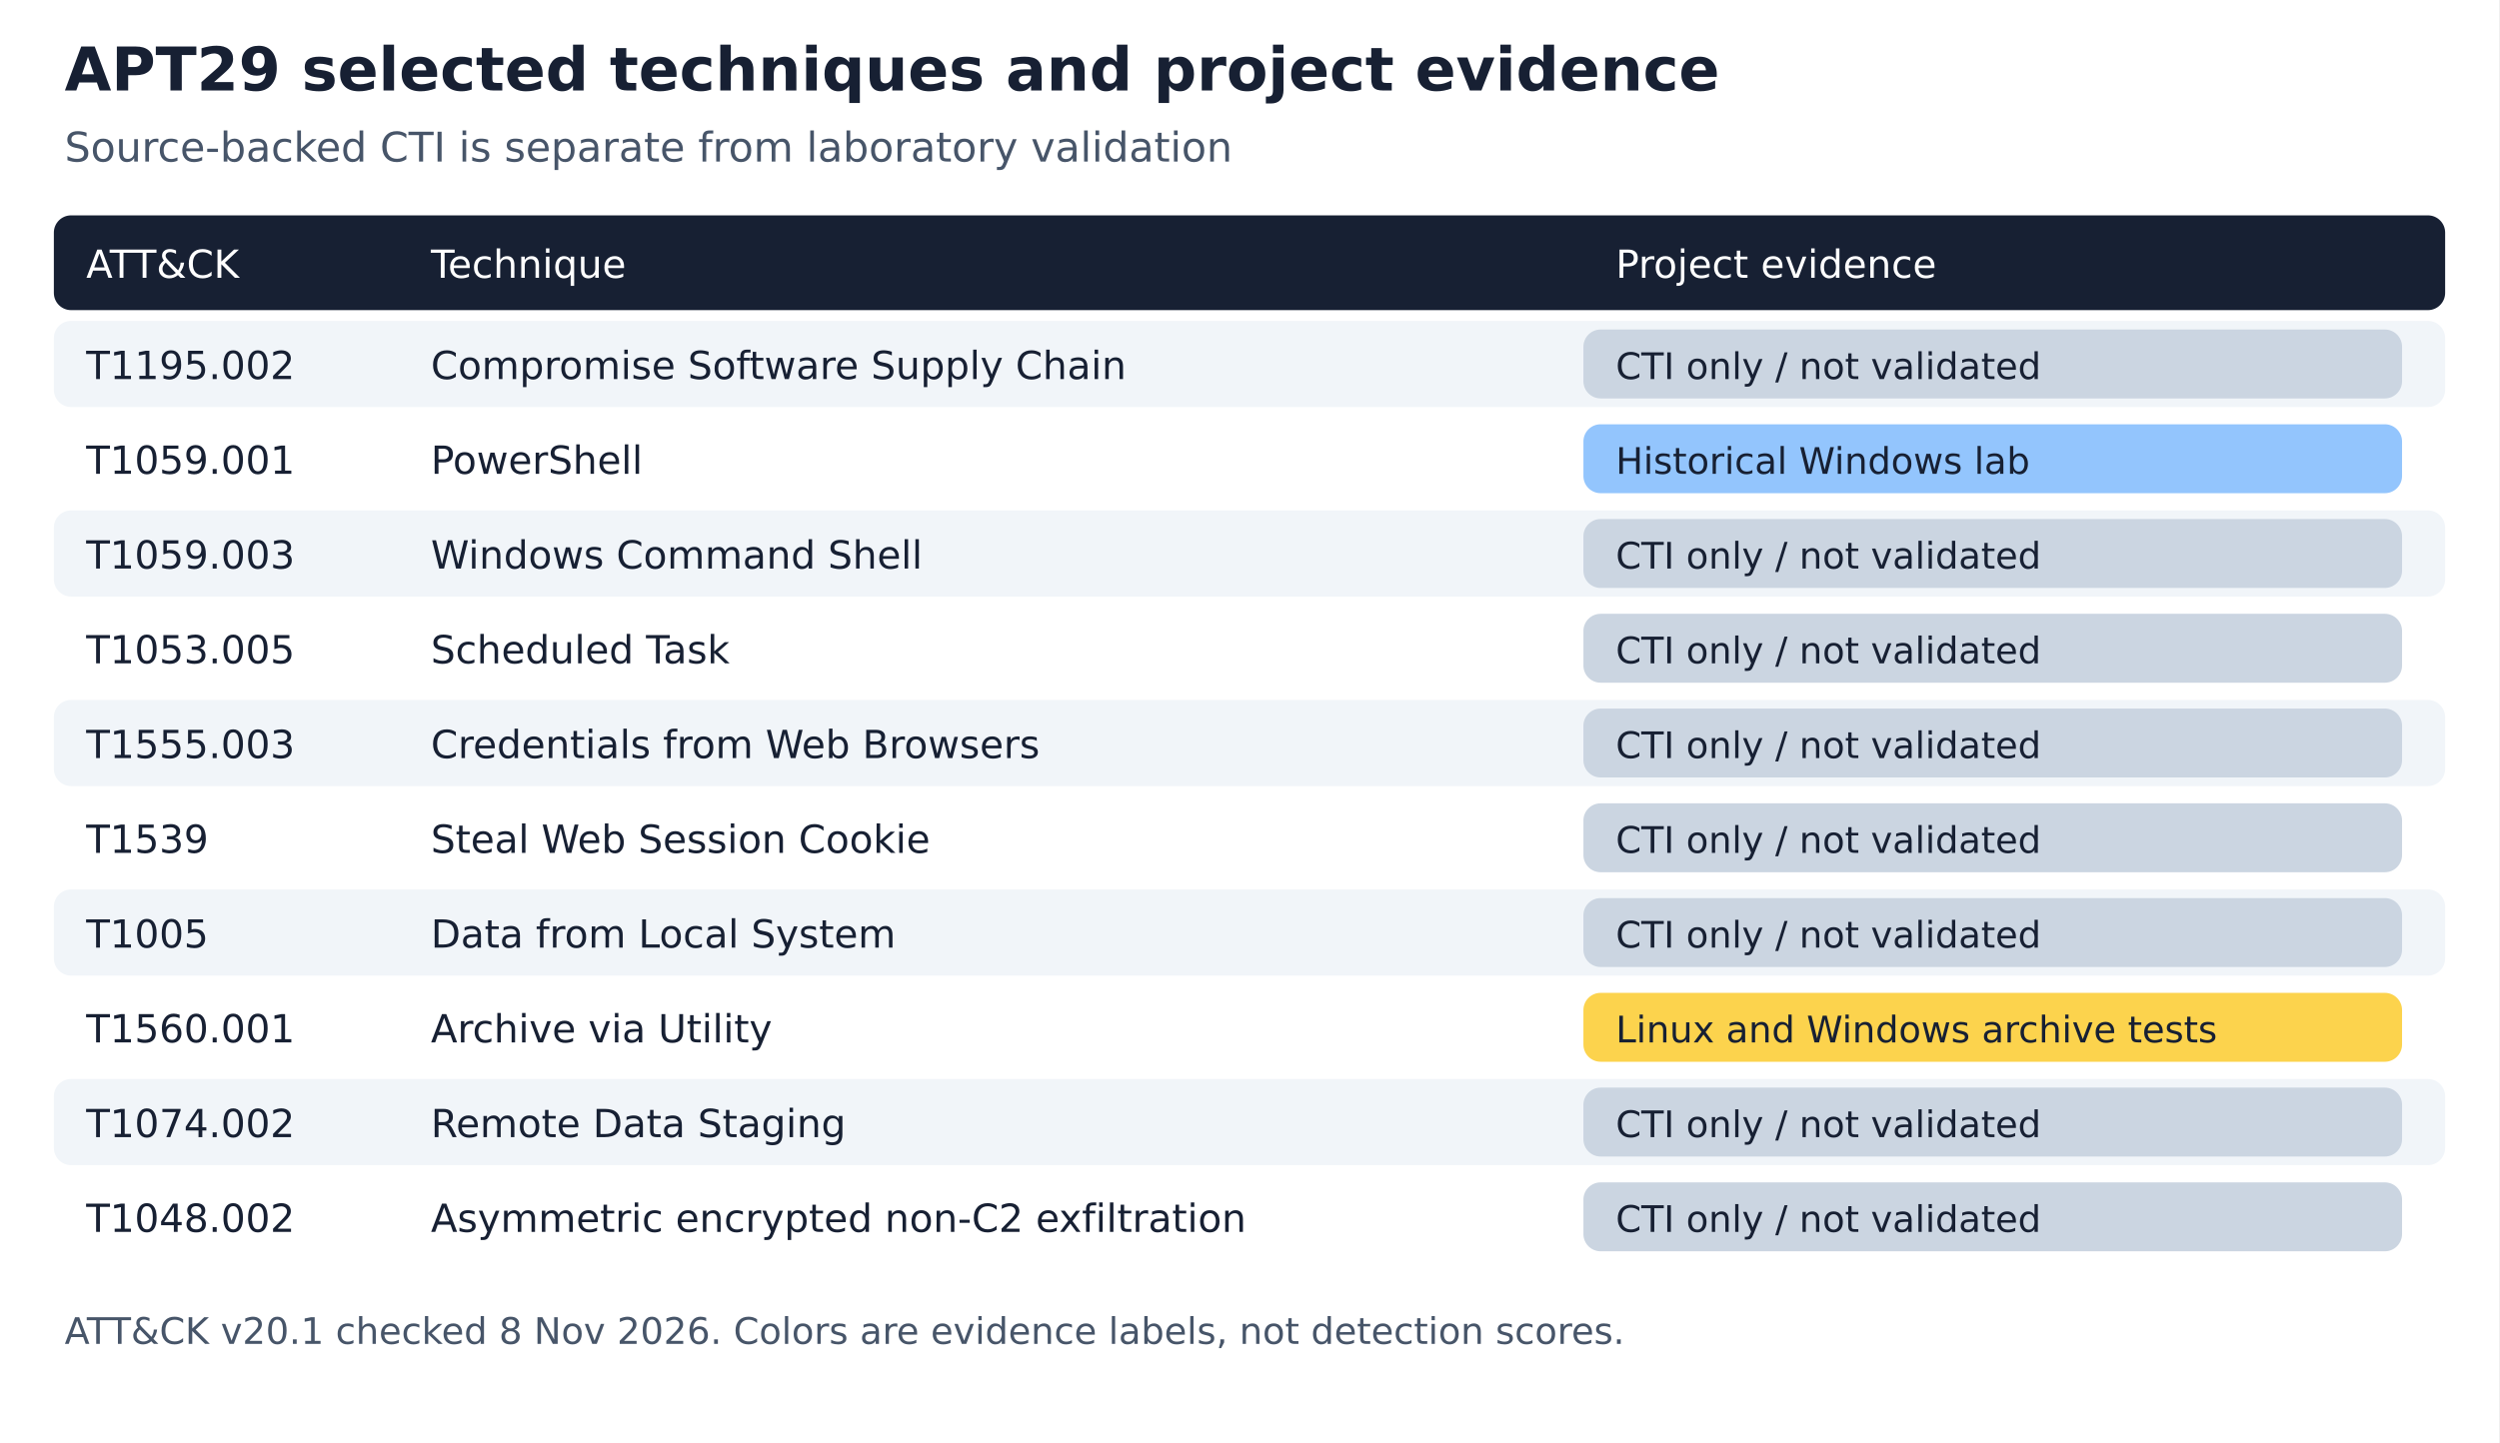
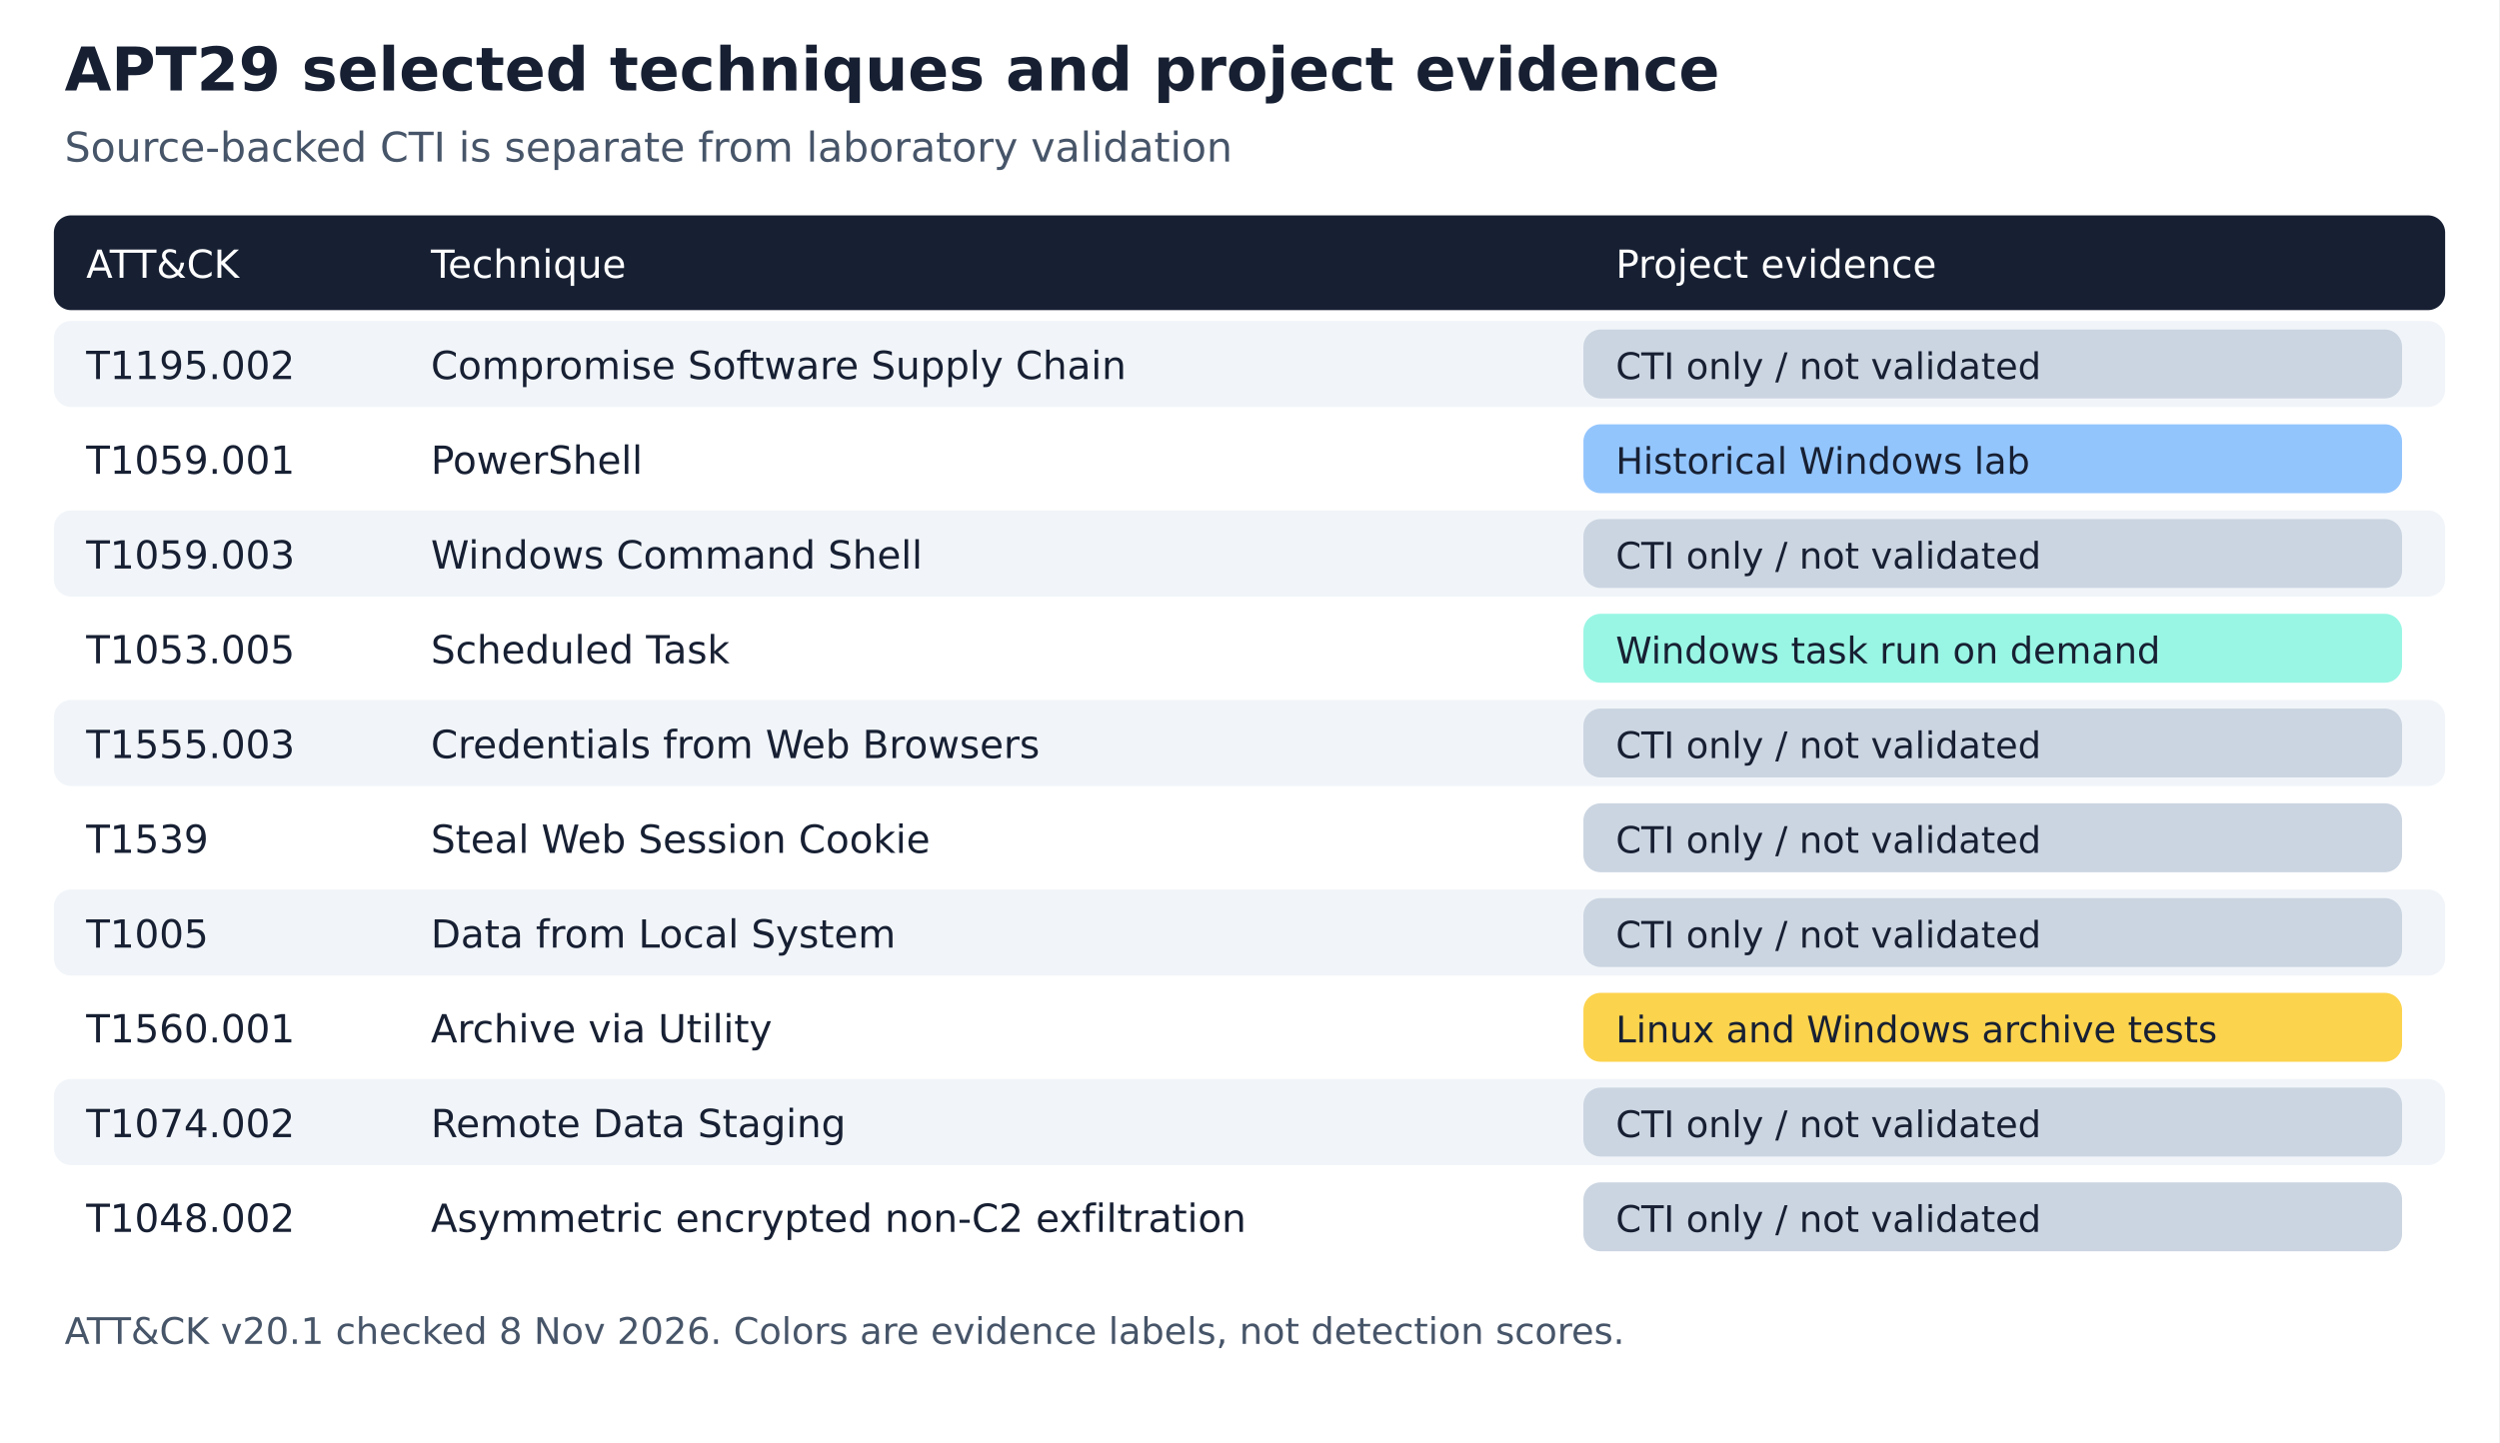
<svg xmlns="http://www.w3.org/2000/svg" width="1160" height="670" viewBox="0 0 1160 670">
  <rect width="100%" height="100%" fill="white" />
  <text x="30" y="42" font-family="DejaVu Sans,Arial,sans-serif" font-size="28" fill="#172033" font-weight="bold">APT29 selected techniques and project evidence</text>
  <text x="30" y="75" font-family="DejaVu Sans,Arial,sans-serif" font-size="19" fill="#475569" font-weight="normal">Source-backed CTI is separate from laboratory validation</text>
  <rect x="25" y="100" width="1110" height="44" rx="8" fill="#172033" />
  <text x="40" y="129" font-family="DejaVu Sans,Arial,sans-serif" font-size="18" fill="white" font-weight="normal">ATT&amp;CK</text>
  <text x="200" y="129" font-family="DejaVu Sans,Arial,sans-serif" font-size="18" fill="white" font-weight="normal">Technique</text>
  <text x="750" y="129" font-family="DejaVu Sans,Arial,sans-serif" font-size="18" fill="white" font-weight="normal">Project evidence</text>
  <rect x="25" y="149" width="1110" height="40" rx="8" fill="#F1F5F9" />
  <text x="40" y="176" font-family="DejaVu Sans,Arial,sans-serif" font-size="18" fill="#172033" font-weight="normal">T1195.002</text>
  <text x="200" y="176" font-family="DejaVu Sans,Arial,sans-serif" font-size="18" fill="#172033" font-weight="normal">Compromise Software Supply Chain</text>
  <rect x="735" y="153" width="380" height="32" rx="8" fill="#CBD5E1" />
  <text x="750" y="176" font-family="DejaVu Sans,Arial,sans-serif" font-size="17" fill="#172033" font-weight="normal">CTI only / not validated</text>
  <rect x="25" y="193" width="1110" height="40" rx="8" fill="#FFFFFF" />
  <text x="40" y="220" font-family="DejaVu Sans,Arial,sans-serif" font-size="18" fill="#172033" font-weight="normal">T1059.001</text>
  <text x="200" y="220" font-family="DejaVu Sans,Arial,sans-serif" font-size="18" fill="#172033" font-weight="normal">PowerShell</text>
  <rect x="735" y="197" width="380" height="32" rx="8" fill="#93C5FD" />
  <text x="750" y="220" font-family="DejaVu Sans,Arial,sans-serif" font-size="17" fill="#172033" font-weight="normal">Historical Windows lab</text>
  <rect x="25" y="237" width="1110" height="40" rx="8" fill="#F1F5F9" />
  <text x="40" y="264" font-family="DejaVu Sans,Arial,sans-serif" font-size="18" fill="#172033" font-weight="normal">T1059.003</text>
  <text x="200" y="264" font-family="DejaVu Sans,Arial,sans-serif" font-size="18" fill="#172033" font-weight="normal">Windows Command Shell</text>
  <rect x="735" y="241" width="380" height="32" rx="8" fill="#CBD5E1" />
  <text x="750" y="264" font-family="DejaVu Sans,Arial,sans-serif" font-size="17" fill="#172033" font-weight="normal">CTI only / not validated</text>
  <rect x="25" y="281" width="1110" height="40" rx="8" fill="#FFFFFF" />
  <text x="40" y="308" font-family="DejaVu Sans,Arial,sans-serif" font-size="18" fill="#172033" font-weight="normal">T1053.005</text>
  <text x="200" y="308" font-family="DejaVu Sans,Arial,sans-serif" font-size="18" fill="#172033" font-weight="normal">Scheduled Task</text>
-   <rect x="735" y="285" width="380" height="32" rx="8" fill="#CBD5E1" />
-   <text x="750" y="308" font-family="DejaVu Sans,Arial,sans-serif" font-size="17" fill="#172033" font-weight="normal">CTI only / not validated</text>
+   <rect x="735" y="285" width="380" height="32" rx="8" fill="#99F6E4" />
+   <text x="750" y="308" font-family="DejaVu Sans,Arial,sans-serif" font-size="17" fill="#172033" font-weight="normal">Windows task run on demand</text>
  <rect x="25" y="325" width="1110" height="40" rx="8" fill="#F1F5F9" />
  <text x="40" y="352" font-family="DejaVu Sans,Arial,sans-serif" font-size="18" fill="#172033" font-weight="normal">T1555.003</text>
  <text x="200" y="352" font-family="DejaVu Sans,Arial,sans-serif" font-size="18" fill="#172033" font-weight="normal">Credentials from Web Browsers</text>
  <rect x="735" y="329" width="380" height="32" rx="8" fill="#CBD5E1" />
  <text x="750" y="352" font-family="DejaVu Sans,Arial,sans-serif" font-size="17" fill="#172033" font-weight="normal">CTI only / not validated</text>
  <rect x="25" y="369" width="1110" height="40" rx="8" fill="#FFFFFF" />
  <text x="40" y="396" font-family="DejaVu Sans,Arial,sans-serif" font-size="18" fill="#172033" font-weight="normal">T1539</text>
  <text x="200" y="396" font-family="DejaVu Sans,Arial,sans-serif" font-size="18" fill="#172033" font-weight="normal">Steal Web Session Cookie</text>
  <rect x="735" y="373" width="380" height="32" rx="8" fill="#CBD5E1" />
  <text x="750" y="396" font-family="DejaVu Sans,Arial,sans-serif" font-size="17" fill="#172033" font-weight="normal">CTI only / not validated</text>
  <rect x="25" y="413" width="1110" height="40" rx="8" fill="#F1F5F9" />
  <text x="40" y="440" font-family="DejaVu Sans,Arial,sans-serif" font-size="18" fill="#172033" font-weight="normal">T1005</text>
  <text x="200" y="440" font-family="DejaVu Sans,Arial,sans-serif" font-size="18" fill="#172033" font-weight="normal">Data from Local System</text>
  <rect x="735" y="417" width="380" height="32" rx="8" fill="#CBD5E1" />
  <text x="750" y="440" font-family="DejaVu Sans,Arial,sans-serif" font-size="17" fill="#172033" font-weight="normal">CTI only / not validated</text>
  <rect x="25" y="457" width="1110" height="40" rx="8" fill="#FFFFFF" />
  <text x="40" y="484" font-family="DejaVu Sans,Arial,sans-serif" font-size="18" fill="#172033" font-weight="normal">T1560.001</text>
  <text x="200" y="484" font-family="DejaVu Sans,Arial,sans-serif" font-size="18" fill="#172033" font-weight="normal">Archive via Utility</text>
  <rect x="735" y="461" width="380" height="32" rx="8" fill="#FCD34D" />
  <text x="750" y="484" font-family="DejaVu Sans,Arial,sans-serif" font-size="17" fill="#172033" font-weight="normal">Linux and Windows archive tests</text>
  <rect x="25" y="501" width="1110" height="40" rx="8" fill="#F1F5F9" />
  <text x="40" y="528" font-family="DejaVu Sans,Arial,sans-serif" font-size="18" fill="#172033" font-weight="normal">T1074.002</text>
  <text x="200" y="528" font-family="DejaVu Sans,Arial,sans-serif" font-size="18" fill="#172033" font-weight="normal">Remote Data Staging</text>
  <rect x="735" y="505" width="380" height="32" rx="8" fill="#CBD5E1" />
  <text x="750" y="528" font-family="DejaVu Sans,Arial,sans-serif" font-size="17" fill="#172033" font-weight="normal">CTI only / not validated</text>
  <rect x="25" y="545" width="1110" height="40" rx="8" fill="#FFFFFF" />
  <text x="40" y="572" font-family="DejaVu Sans,Arial,sans-serif" font-size="18" fill="#172033" font-weight="normal">T1048.002</text>
  <text x="200" y="572" font-family="DejaVu Sans,Arial,sans-serif" font-size="18" fill="#172033" font-weight="normal">Asymmetric encrypted non-C2 exfiltration</text>
  <rect x="735" y="549" width="380" height="32" rx="8" fill="#CBD5E1" />
  <text x="750" y="572" font-family="DejaVu Sans,Arial,sans-serif" font-size="17" fill="#172033" font-weight="normal">CTI only / not validated</text>
  <text x="30" y="624" font-family="DejaVu Sans,Arial,sans-serif" font-size="17" fill="#475569" font-weight="normal">ATT&amp;CK v20.1 checked 8 Nov 2026. Colors are evidence labels, not detection scores.</text>
</svg>
